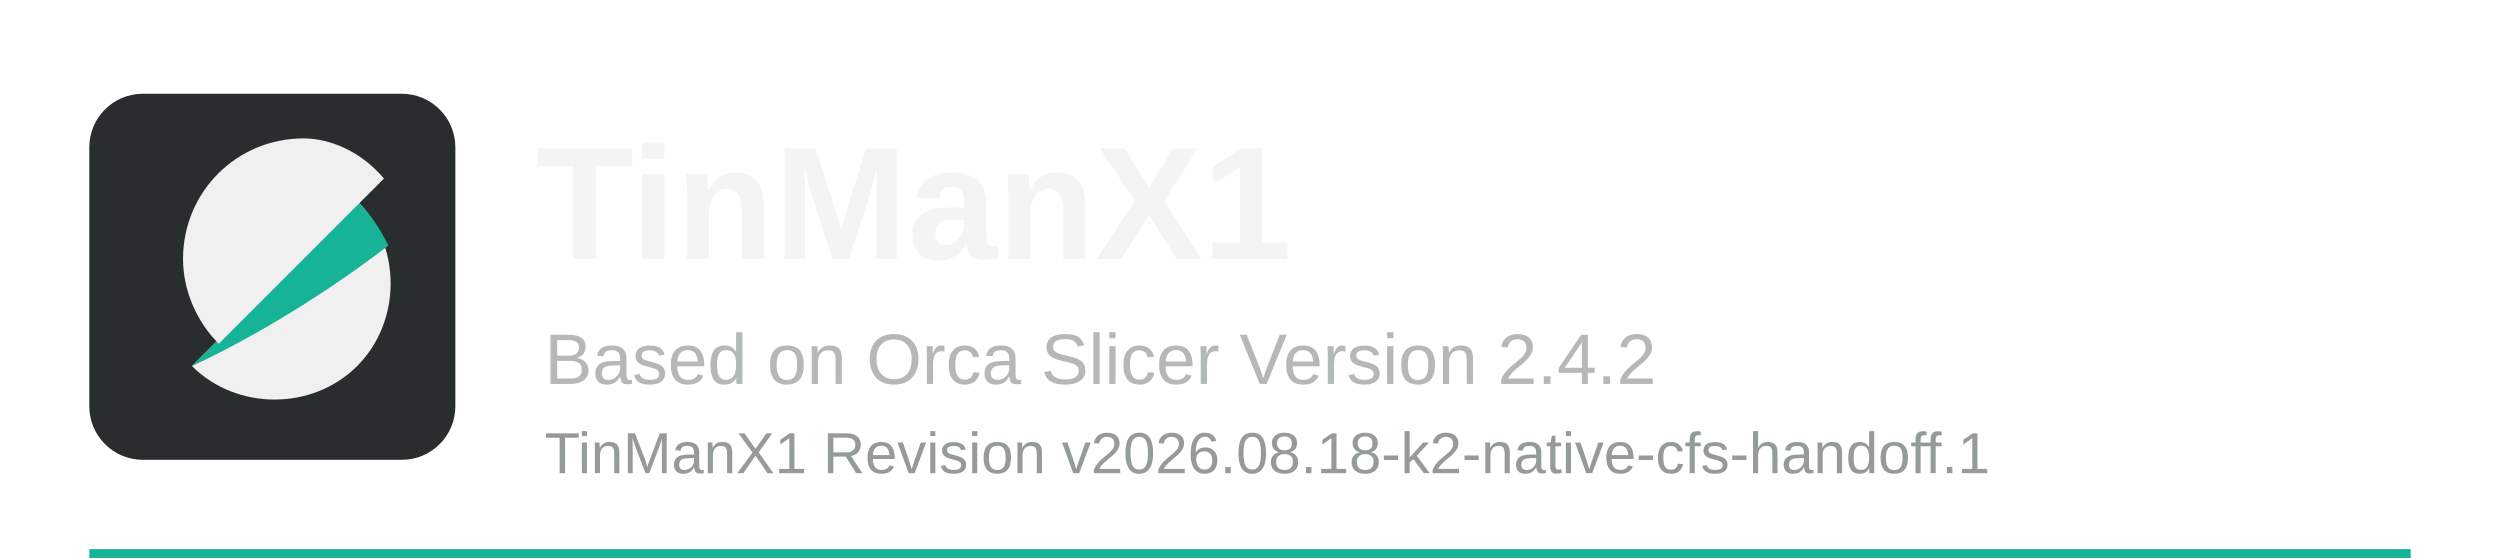
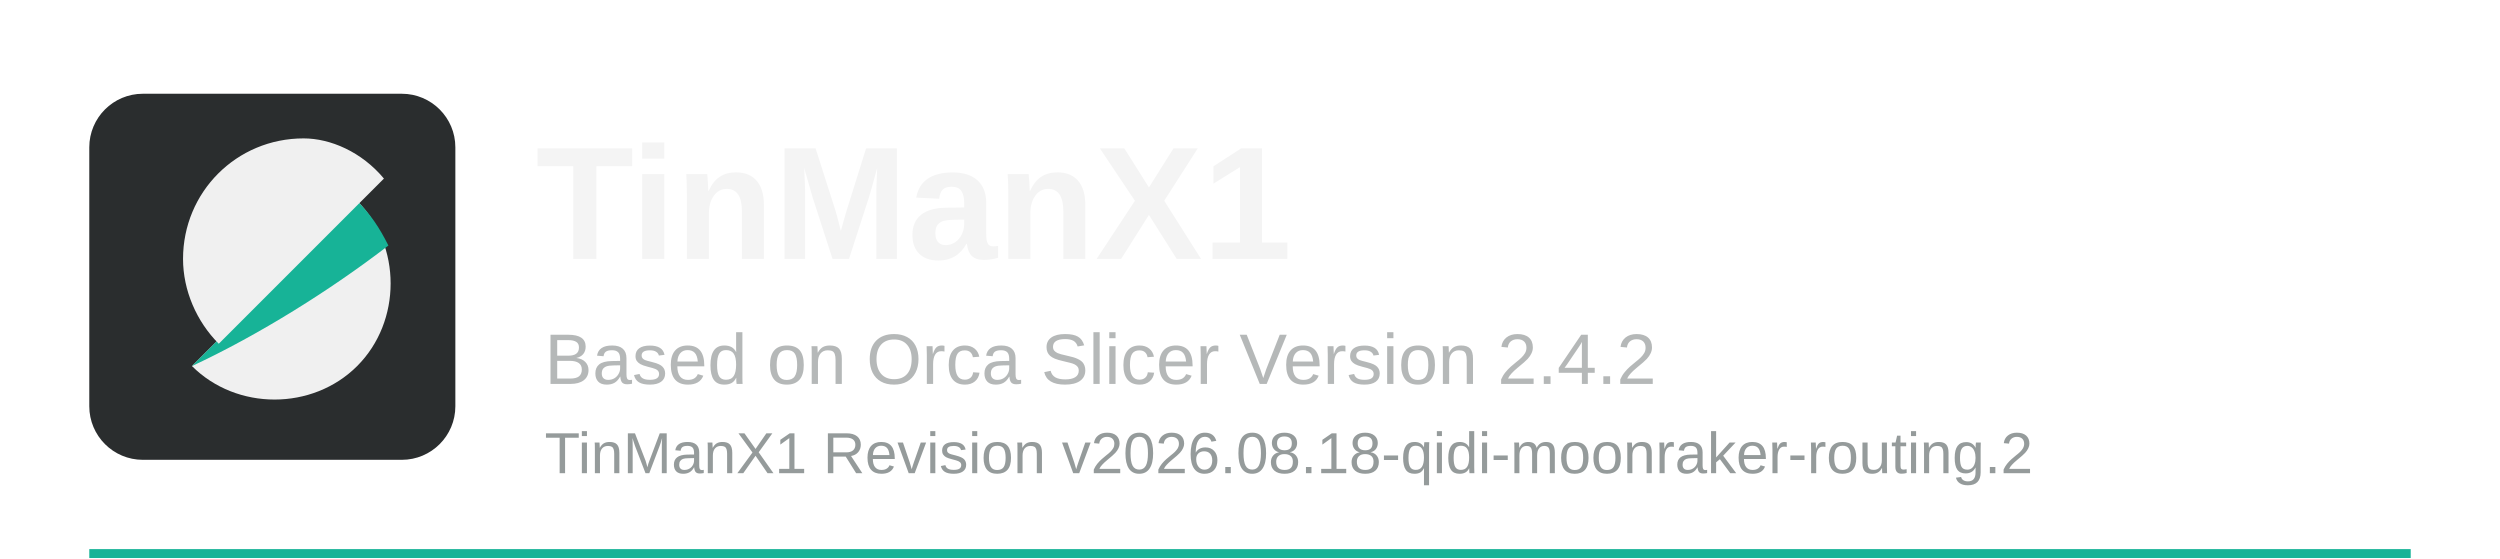
<svg xmlns="http://www.w3.org/2000/svg" width="560" height="125" viewBox="0 0 560 125">
  <rect x="20" y="123" width="520" height="2" fill="#17b397" />
  <rect x="20" y="21" width="82" height="82" rx="12" fill="#2a2d2e" />
  <path d="M43 82c10 10 27 10 37 0s10-27 0-37L43 82z" fill="#f0f0f0" />
  <path d="M80 45L43 82c15-7 31-17 44-27-2-4-4-7-7-10z" fill="#17b397" />
  <path d="M68 31c-15 0-27 12-27 27 0 7 3 14 8 19l37-37c-5-6-12-9-18-9z" fill="#f0f0f0" />
  <text x="120" y="58" font-family="Arial, Helvetica, sans-serif" font-size="36" font-weight="700" fill="#f4f4f4">TinManX1</text>
  <text x="122" y="86" font-family="Arial, Helvetica, sans-serif" font-size="16" fill="#b5b8b8">Based on Orca Slicer Version 2.4.2</text>
-   <text x="122" y="106" font-family="Arial, Helvetica, sans-serif" font-size="13" fill="#959b9b">TinManX1 Revision v2026.08.18-k2-native-cfs-handoff.1</text>
+   <text x="122" y="106" font-family="Arial, Helvetica, sans-serif" font-size="13" fill="#959b9b">TinManX1 Revision v2026.08.18-qidi-moonraker-routing.2</text>
</svg>
